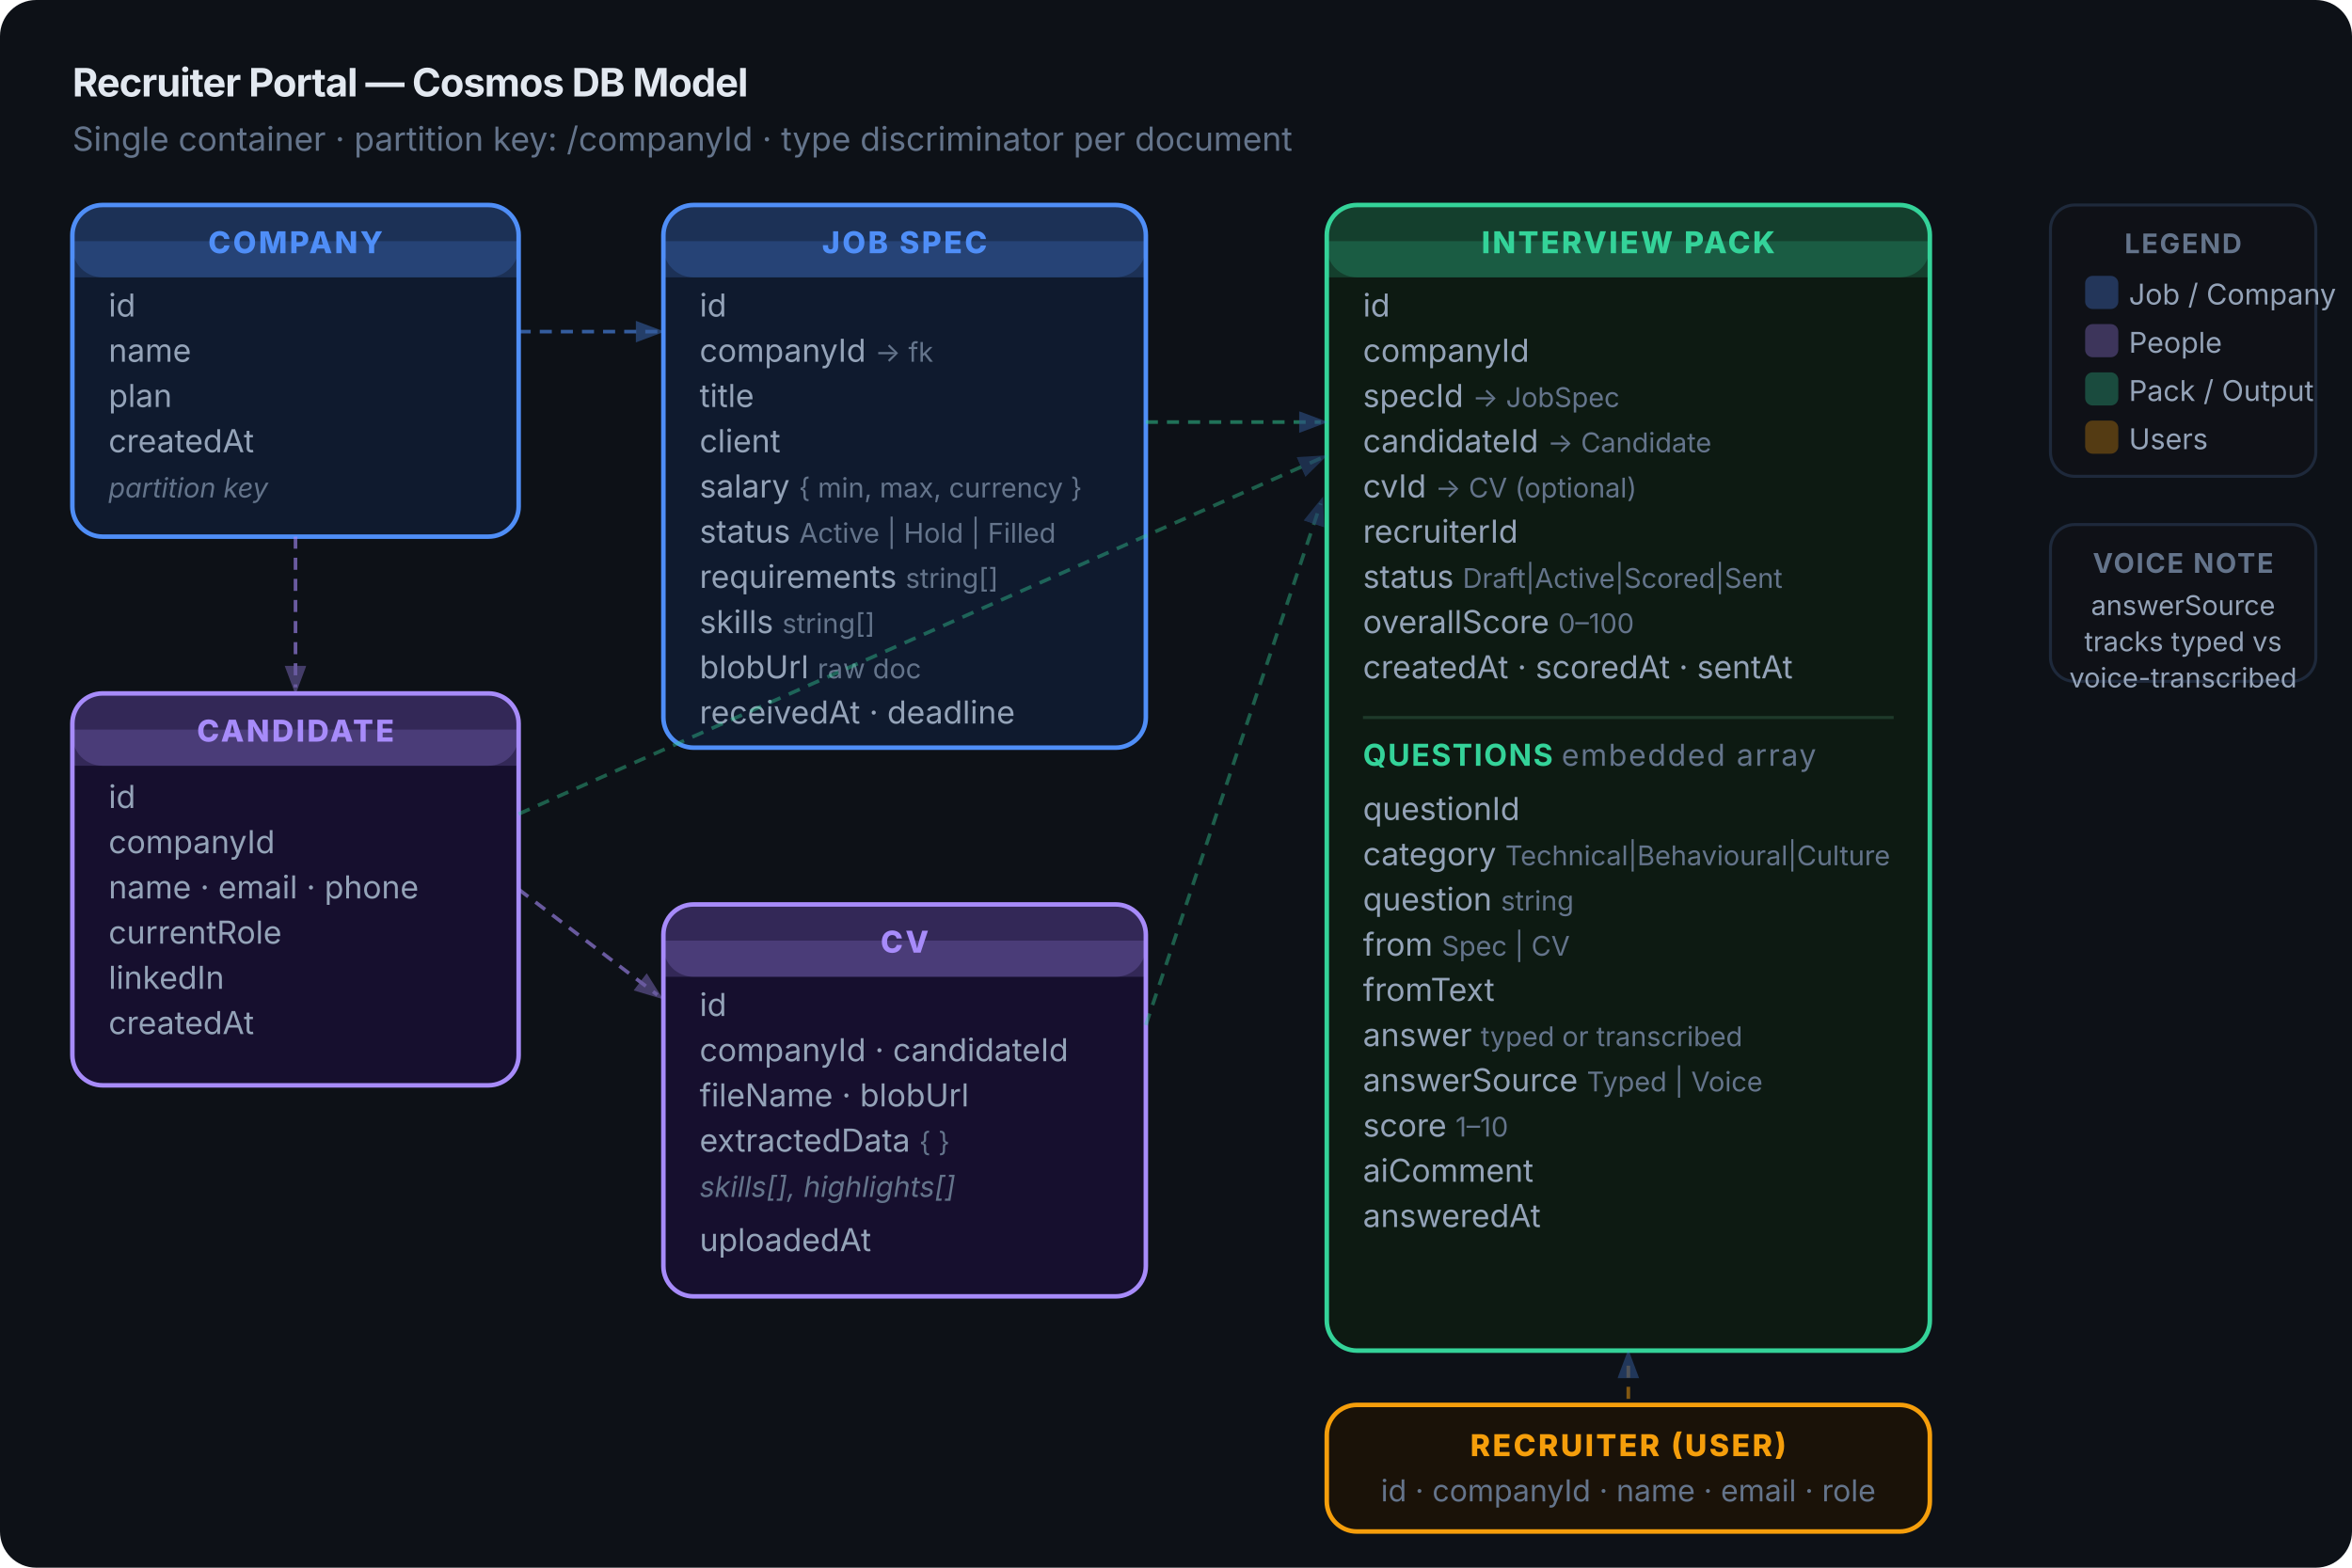
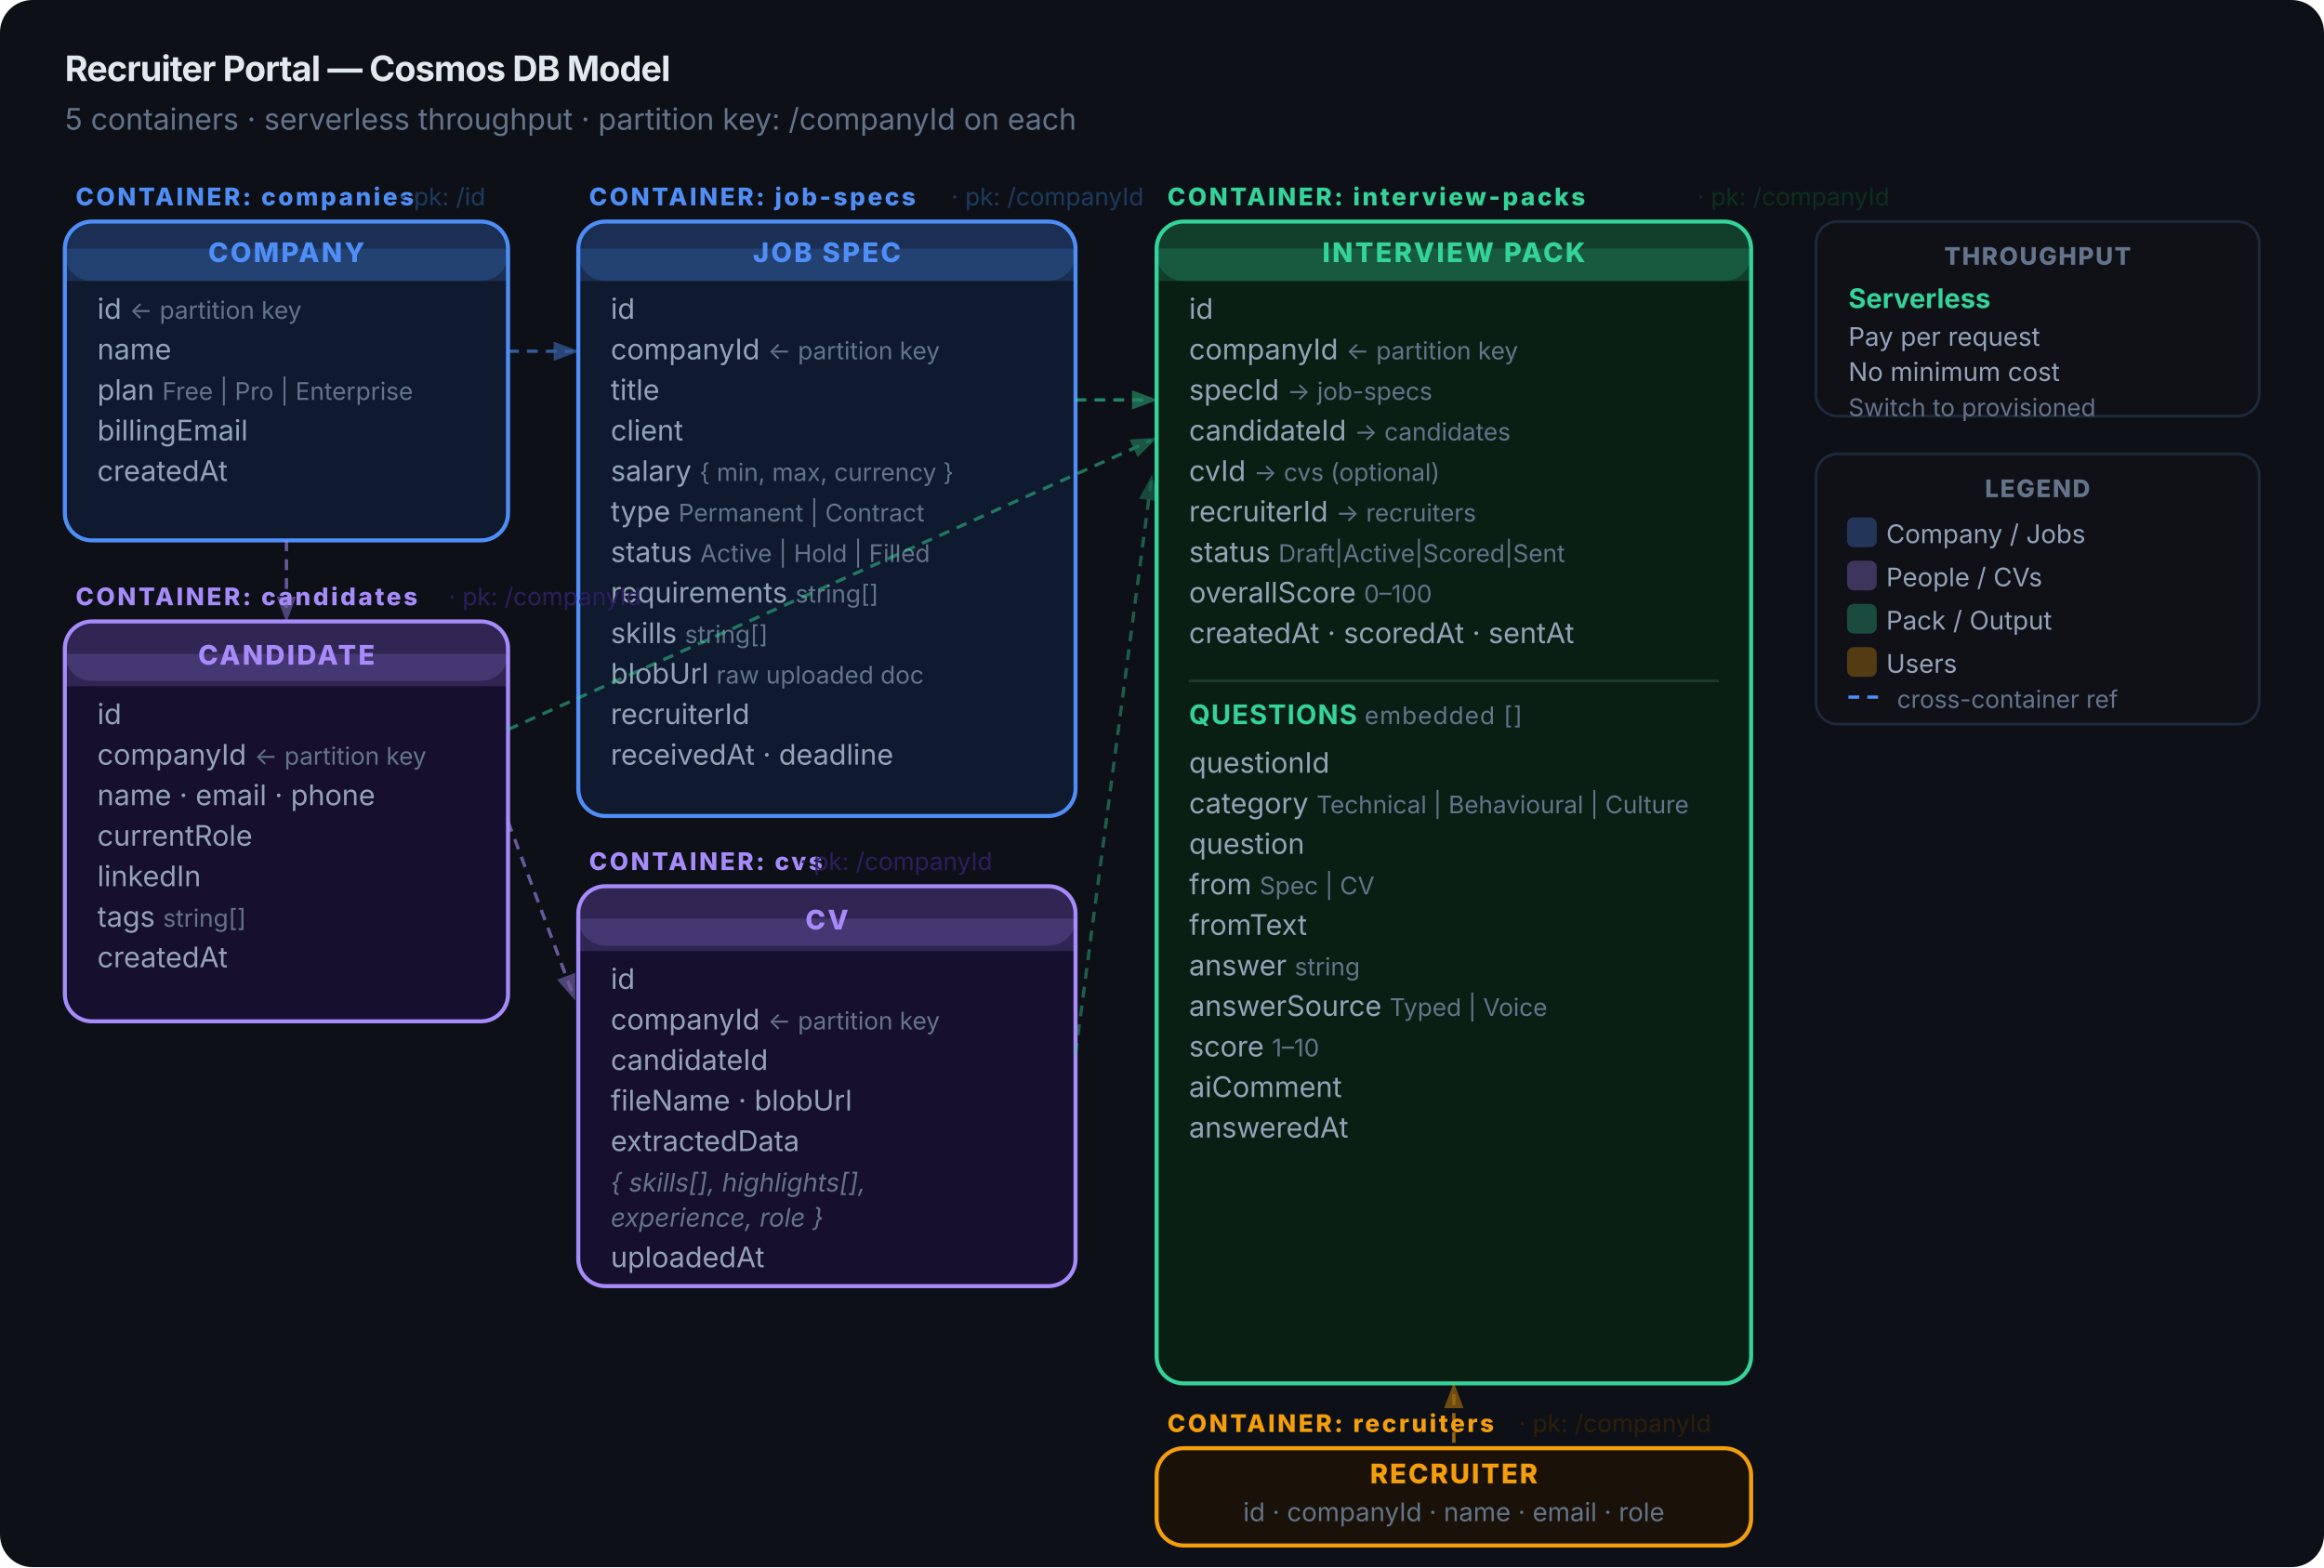
- <svg xmlns="http://www.w3.org/2000/svg" viewBox="0 0 780 520" role="img" style="width:100%;height:auto;font-family:-apple-system,'Segoe UI',sans-serif;background:#0d1117;">
+ <svg xmlns="http://www.w3.org/2000/svg" viewBox="0 0 860 580" role="img" style="width:100%;height:auto;font-family:-apple-system,'Segoe UI',sans-serif;background:#0d1117;">
  <defs>
-     <marker id="arr" markerWidth="8" markerHeight="8" refX="6" refY="3" orient="auto">
-       <path d="M0,0 L0,6 L8,3 z" fill="#4F8EF7" opacity="0.6" />
+     <marker id="arr-blue" markerWidth="8" markerHeight="8" refX="6" refY="3" orient="auto">
+       <path d="M0,0 L0,6 L8,3 z" fill="#4F8EF7" opacity="0.7" />
    </marker>
-     <marker id="arr2" markerWidth="8" markerHeight="8" refX="6" refY="3" orient="auto">
-       <path d="M0,0 L0,6 L8,3 z" fill="#A78BFA" opacity="0.6" />
+     <marker id="arr-purple" markerWidth="8" markerHeight="8" refX="6" refY="3" orient="auto">
+       <path d="M0,0 L0,6 L8,3 z" fill="#A78BFA" opacity="0.7" />
+     </marker>
+     <marker id="arr-green" markerWidth="8" markerHeight="8" refX="6" refY="3" orient="auto">
+       <path d="M0,0 L0,6 L8,3 z" fill="#34D399" opacity="0.7" />
+     </marker>
+     <marker id="arr-amber" markerWidth="8" markerHeight="8" refX="6" refY="3" orient="auto">
+       <path d="M0,0 L0,6 L8,3 z" fill="#F59E0B" opacity="0.7" />
    </marker>
  </defs>
-   <rect width="780" height="520" fill="#0d1117" rx="12" />
-   <text x="24" y="32" fill="#e2e8f0" font-size="13" font-weight="700" letter-spacing="-0.3">Recruiter Portal — Cosmos DB Model</text>
-   <text x="24" y="50" fill="#64748b" font-size="11">Single container · partition key: /companyId · type discriminator per document</text>
-   <rect x="24" y="68" width="148" height="110" rx="10" fill="#0f1a2e" stroke="#4F8EF7" stroke-width="1.5" />
-   <rect x="24" y="68" width="148" height="24" rx="10" fill="#4F8EF7" opacity="0.2" />
-   <rect x="24" y="80" width="148" height="12" fill="#4F8EF7" opacity="0.2" />
-   <text x="98" y="84" fill="#4F8EF7" font-size="10" font-weight="800" text-anchor="middle" letter-spacing="0.08em">COMPANY</text>
-   <text x="36" y="105" fill="#94a3b8" font-size="10.5">id</text>
-   <text x="36" y="120" fill="#94a3b8" font-size="10.5">name</text>
-   <text x="36" y="135" fill="#94a3b8" font-size="10.5">plan</text>
-   <text x="36" y="150" fill="#94a3b8" font-size="10.5">createdAt</text>
-   <text x="36" y="165" fill="#64748b" font-size="9" font-style="italic">partition key</text>
-   <rect x="220" y="68" width="160" height="180" rx="10" fill="#0f1a2e" stroke="#4F8EF7" stroke-width="1.5" />
-   <rect x="220" y="68" width="160" height="24" rx="10" fill="#4F8EF7" opacity="0.2" />
-   <rect x="220" y="80" width="160" height="12" fill="#4F8EF7" opacity="0.2" />
-   <text x="300" y="84" fill="#4F8EF7" font-size="10" font-weight="800" text-anchor="middle" letter-spacing="0.08em">JOB SPEC</text>
-   <text x="232" y="105" fill="#94a3b8" font-size="10.5">id</text>
-   <text x="232" y="120" fill="#94a3b8" font-size="10.5">companyId  <tspan fill="#64748b" font-size="9">→ fk</tspan>
+   <rect width="860" height="580" fill="#0d1117" rx="12" />
+   <text x="24" y="30" fill="#e2e8f0" font-size="13" font-weight="700" letter-spacing="-0.3">Recruiter Portal — Cosmos DB Model</text>
+   <text x="24" y="48" fill="#64748b" font-size="11">5 containers · serverless throughput · partition key: /companyId on each</text>
+   <text x="28" y="76" fill="#4F8EF7" font-size="9" font-weight="800" letter-spacing="0.1em">CONTAINER: companies</text>
+   <text x="148" y="76" fill="#1e3a5f" font-size="9">· pk: /id</text>
+   <rect x="24" y="82" width="164" height="118" rx="10" fill="#0f1a2e" stroke="#4F8EF7" stroke-width="1.5" />
+   <rect x="24" y="82" width="164" height="22" rx="10" fill="#4F8EF7" opacity="0.18" />
+   <rect x="24" y="92" width="164" height="12" fill="#4F8EF7" opacity="0.18" />
+   <text x="106" y="97" fill="#4F8EF7" font-size="10" font-weight="800" text-anchor="middle" letter-spacing="0.08em">COMPANY</text>
+   <text x="36" y="118" fill="#94a3b8" font-size="10.5">id  <tspan fill="#64748b" font-size="9">← partition key</tspan>
  </text>
-   <text x="232" y="135" fill="#94a3b8" font-size="10.5">title</text>
-   <text x="232" y="150" fill="#94a3b8" font-size="10.5">client</text>
-   <text x="232" y="165" fill="#94a3b8" font-size="10.5">salary  <tspan fill="#64748b" font-size="9">{ min, max, currency }</tspan>
+   <text x="36" y="133" fill="#94a3b8" font-size="10.5">name</text>
+   <text x="36" y="148" fill="#94a3b8" font-size="10.5">plan  <tspan fill="#64748b" font-size="9">Free | Pro | Enterprise</tspan>
  </text>
-   <text x="232" y="180" fill="#94a3b8" font-size="10.5">status  <tspan fill="#64748b" font-size="9">Active | Hold | Filled</tspan>
+   <text x="36" y="163" fill="#94a3b8" font-size="10.5">billingEmail</text>
+   <text x="36" y="178" fill="#94a3b8" font-size="10.5">createdAt</text>
+   <text x="218" y="76" fill="#4F8EF7" font-size="9" font-weight="800" letter-spacing="0.1em">CONTAINER: job-specs</text>
+   <text x="352" y="76" fill="#1e3a5f" font-size="9">· pk: /companyId</text>
+   <rect x="214" y="82" width="184" height="220" rx="10" fill="#0f1a2e" stroke="#4F8EF7" stroke-width="1.5" />
+   <rect x="214" y="82" width="184" height="22" rx="10" fill="#4F8EF7" opacity="0.18" />
+   <rect x="214" y="92" width="184" height="12" fill="#4F8EF7" opacity="0.18" />
+   <text x="306" y="97" fill="#4F8EF7" font-size="10" font-weight="800" text-anchor="middle" letter-spacing="0.08em">JOB SPEC</text>
+   <text x="226" y="118" fill="#94a3b8" font-size="10.5">id</text>
+   <text x="226" y="133" fill="#94a3b8" font-size="10.5">companyId  <tspan fill="#64748b" font-size="9">← partition key</tspan>
  </text>
-   <text x="232" y="195" fill="#94a3b8" font-size="10.5">requirements  <tspan fill="#64748b" font-size="9">string[]</tspan>
+   <text x="226" y="148" fill="#94a3b8" font-size="10.5">title</text>
+   <text x="226" y="163" fill="#94a3b8" font-size="10.5">client</text>
+   <text x="226" y="178" fill="#94a3b8" font-size="10.5">salary  <tspan fill="#64748b" font-size="9">{ min, max, currency }</tspan>
  </text>
-   <text x="232" y="210" fill="#94a3b8" font-size="10.5">skills  <tspan fill="#64748b" font-size="9">string[]</tspan>
+   <text x="226" y="193" fill="#94a3b8" font-size="10.5">type  <tspan fill="#64748b" font-size="9">Permanent | Contract</tspan>
  </text>
-   <text x="232" y="225" fill="#94a3b8" font-size="10.5">blobUrl  <tspan fill="#64748b" font-size="9">raw doc</tspan>
+   <text x="226" y="208" fill="#94a3b8" font-size="10.5">status  <tspan fill="#64748b" font-size="9">Active | Hold | Filled</tspan>
  </text>
-   <text x="232" y="240" fill="#94a3b8" font-size="10.5">receivedAt · deadline</text>
-   <rect x="24" y="230" width="148" height="130" rx="10" fill="#160f2e" stroke="#A78BFA" stroke-width="1.5" />
-   <rect x="24" y="230" width="148" height="24" rx="10" fill="#A78BFA" opacity="0.2" />
-   <rect x="24" y="242" width="148" height="12" fill="#A78BFA" opacity="0.2" />
-   <text x="98" y="246" fill="#A78BFA" font-size="10" font-weight="800" text-anchor="middle" letter-spacing="0.08em">CANDIDATE</text>
+   <text x="226" y="223" fill="#94a3b8" font-size="10.5">requirements  <tspan fill="#64748b" font-size="9">string[]</tspan>
+   </text>
+   <text x="226" y="238" fill="#94a3b8" font-size="10.5">skills  <tspan fill="#64748b" font-size="9">string[]</tspan>
+   </text>
+   <text x="226" y="253" fill="#94a3b8" font-size="10.5">blobUrl  <tspan fill="#64748b" font-size="9">raw uploaded doc</tspan>
+   </text>
+   <text x="226" y="268" fill="#94a3b8" font-size="10.5">recruiterId</text>
+   <text x="226" y="283" fill="#94a3b8" font-size="10.5">receivedAt · deadline</text>
+   <text x="28" y="224" fill="#A78BFA" font-size="9" font-weight="800" letter-spacing="0.1em">CONTAINER: candidates</text>
+   <text x="166" y="224" fill="#2d1e5f" font-size="9">· pk: /companyId</text>
+   <rect x="24" y="230" width="164" height="148" rx="10" fill="#160f2e" stroke="#A78BFA" stroke-width="1.5" />
+   <rect x="24" y="230" width="164" height="22" rx="10" fill="#A78BFA" opacity="0.18" />
+   <rect x="24" y="242" width="164" height="12" fill="#A78BFA" opacity="0.18" />
+   <text x="106" y="246" fill="#A78BFA" font-size="10" font-weight="800" text-anchor="middle" letter-spacing="0.08em">CANDIDATE</text>
  <text x="36" y="268" fill="#94a3b8" font-size="10.5">id</text>
-   <text x="36" y="283" fill="#94a3b8" font-size="10.5">companyId</text>
+   <text x="36" y="283" fill="#94a3b8" font-size="10.5">companyId  <tspan fill="#64748b" font-size="9">← partition key</tspan>
+   </text>
  <text x="36" y="298" fill="#94a3b8" font-size="10.5">name · email · phone</text>
  <text x="36" y="313" fill="#94a3b8" font-size="10.5">currentRole</text>
  <text x="36" y="328" fill="#94a3b8" font-size="10.5">linkedIn</text>
-   <text x="36" y="343" fill="#94a3b8" font-size="10.5">createdAt</text>
-   <rect x="220" y="300" width="160" height="130" rx="10" fill="#160f2e" stroke="#A78BFA" stroke-width="1.5" />
-   <rect x="220" y="300" width="160" height="24" rx="10" fill="#A78BFA" opacity="0.2" />
-   <rect x="220" y="312" width="160" height="12" fill="#A78BFA" opacity="0.2" />
-   <text x="300" y="316" fill="#A78BFA" font-size="10" font-weight="800" text-anchor="middle" letter-spacing="0.08em">CV</text>
-   <text x="232" y="337" fill="#94a3b8" font-size="10.5">id</text>
-   <text x="232" y="352" fill="#94a3b8" font-size="10.5">companyId · candidateId</text>
-   <text x="232" y="367" fill="#94a3b8" font-size="10.5">fileName · blobUrl</text>
-   <text x="232" y="382" fill="#94a3b8" font-size="10.5">extractedData  <tspan fill="#64748b" font-size="9">{ }</tspan>
+   <text x="36" y="343" fill="#94a3b8" font-size="10.5">tags  <tspan fill="#64748b" font-size="9">string[]</tspan>
  </text>
-   <text x="232" y="397" fill="#64748b" font-size="9.5" font-style="italic">  skills[], highlights[]</text>
-   <text x="232" y="415" fill="#94a3b8" font-size="10.5">uploadedAt</text>
-   <rect x="440" y="68" width="200" height="380" rx="10" fill="#0d1a12" stroke="#34D399" stroke-width="1.5" />
-   <rect x="440" y="68" width="200" height="24" rx="10" fill="#34D399" opacity="0.2" />
-   <rect x="440" y="80" width="200" height="12" fill="#34D399" opacity="0.2" />
-   <text x="540" y="84" fill="#34D399" font-size="10" font-weight="800" text-anchor="middle" letter-spacing="0.08em">INTERVIEW PACK</text>
-   <text x="452" y="105" fill="#94a3b8" font-size="10.5">id</text>
-   <text x="452" y="120" fill="#94a3b8" font-size="10.5">companyId</text>
-   <text x="452" y="135" fill="#94a3b8" font-size="10.5">specId  <tspan fill="#64748b" font-size="9">→ JobSpec</tspan>
+   <text x="36" y="358" fill="#94a3b8" font-size="10.5">createdAt</text>
+   <text x="218" y="322" fill="#A78BFA" font-size="9" font-weight="800" letter-spacing="0.1em">CONTAINER: cvs</text>
+   <text x="296" y="322" fill="#2d1e5f" font-size="9">· pk: /companyId</text>
+   <rect x="214" y="328" width="184" height="148" rx="10" fill="#160f2e" stroke="#A78BFA" stroke-width="1.5" />
+   <rect x="214" y="328" width="184" height="22" rx="10" fill="#A78BFA" opacity="0.18" />
+   <rect x="214" y="340" width="184" height="12" fill="#A78BFA" opacity="0.18" />
+   <text x="306" y="344" fill="#A78BFA" font-size="10" font-weight="800" text-anchor="middle" letter-spacing="0.08em">CV</text>
+   <text x="226" y="366" fill="#94a3b8" font-size="10.5">id</text>
+   <text x="226" y="381" fill="#94a3b8" font-size="10.5">companyId  <tspan fill="#64748b" font-size="9">← partition key</tspan>
  </text>
-   <text x="452" y="150" fill="#94a3b8" font-size="10.5">candidateId  <tspan fill="#64748b" font-size="9">→ Candidate</tspan>
+   <text x="226" y="396" fill="#94a3b8" font-size="10.5">candidateId</text>
+   <text x="226" y="411" fill="#94a3b8" font-size="10.5">fileName · blobUrl</text>
+   <text x="226" y="426" fill="#94a3b8" font-size="10.5">extractedData</text>
+   <text x="226" y="441" fill="#64748b" font-size="9.5" font-style="italic">  { skills[], highlights[],</text>
+   <text x="226" y="454" fill="#64748b" font-size="9.5" font-style="italic">    experience, role }</text>
+   <text x="226" y="469" fill="#94a3b8" font-size="10.5">uploadedAt</text>
+   <text x="432" y="76" fill="#34D399" font-size="9" font-weight="800" letter-spacing="0.1em">CONTAINER: interview-packs</text>
+   <text x="628" y="76" fill="#0d2e1e" font-size="9">· pk: /companyId</text>
+   <rect x="428" y="82" width="220" height="430" rx="10" fill="#0a1f14" stroke="#34D399" stroke-width="1.5" />
+   <rect x="428" y="82" width="220" height="22" rx="10" fill="#34D399" opacity="0.18" />
+   <rect x="428" y="92" width="220" height="12" fill="#34D399" opacity="0.18" />
+   <text x="538" y="97" fill="#34D399" font-size="10" font-weight="800" text-anchor="middle" letter-spacing="0.08em">INTERVIEW PACK</text>
+   <text x="440" y="118" fill="#94a3b8" font-size="10.5">id</text>
+   <text x="440" y="133" fill="#94a3b8" font-size="10.5">companyId  <tspan fill="#64748b" font-size="9">← partition key</tspan>
  </text>
-   <text x="452" y="165" fill="#94a3b8" font-size="10.5">cvId  <tspan fill="#64748b" font-size="9">→ CV (optional)</tspan>
+   <text x="440" y="148" fill="#94a3b8" font-size="10.5">specId  <tspan fill="#64748b" font-size="9">→ job-specs</tspan>
  </text>
-   <text x="452" y="180" fill="#94a3b8" font-size="10.5">recruiterId</text>
-   <text x="452" y="195" fill="#94a3b8" font-size="10.5">status  <tspan fill="#64748b" font-size="9">Draft|Active|Scored|Sent</tspan>
+   <text x="440" y="163" fill="#94a3b8" font-size="10.5">candidateId  <tspan fill="#64748b" font-size="9">→ candidates</tspan>
  </text>
-   <text x="452" y="210" fill="#94a3b8" font-size="10.5">overallScore  <tspan fill="#64748b" font-size="9">0–100</tspan>
+   <text x="440" y="178" fill="#94a3b8" font-size="10.5">cvId  <tspan fill="#64748b" font-size="9">→ cvs (optional)</tspan>
  </text>
-   <text x="452" y="225" fill="#94a3b8" font-size="10.5">createdAt · scoredAt · sentAt</text>
-   <line x1="452" y1="238" x2="628" y2="238" stroke="#1e3a2a" stroke-width="1" />
-   <text x="452" y="254" fill="#34D399" font-size="10" font-weight="700" letter-spacing="0.05em">QUESTIONS  <tspan fill="#64748b" font-weight="400">embedded array</tspan>
+   <text x="440" y="193" fill="#94a3b8" font-size="10.5">recruiterId  <tspan fill="#64748b" font-size="9">→ recruiters</tspan>
  </text>
-   <text x="452" y="272" fill="#94a3b8" font-size="10.5">  questionId</text>
-   <text x="452" y="287" fill="#94a3b8" font-size="10.5">  category  <tspan fill="#64748b" font-size="9">Technical|Behavioural|Culture</tspan>
+   <text x="440" y="208" fill="#94a3b8" font-size="10.5">status  <tspan fill="#64748b" font-size="9">Draft|Active|Scored|Sent</tspan>
  </text>
-   <text x="452" y="302" fill="#94a3b8" font-size="10.5">  question  <tspan fill="#64748b" font-size="9">string</tspan>
+   <text x="440" y="223" fill="#94a3b8" font-size="10.5">overallScore  <tspan fill="#64748b" font-size="9">0–100</tspan>
  </text>
-   <text x="452" y="317" fill="#94a3b8" font-size="10.5">  from  <tspan fill="#64748b" font-size="9">Spec | CV</tspan>
+   <text x="440" y="238" fill="#94a3b8" font-size="10.5">createdAt · scoredAt · sentAt</text>
+   <line x1="440" y1="252" x2="636" y2="252" stroke="#1e3a2a" stroke-width="1" />
+   <text x="440" y="268" fill="#34D399" font-size="10" font-weight="700" letter-spacing="0.04em">QUESTIONS  <tspan fill="#64748b" font-weight="400" font-size="9">embedded []</tspan>
  </text>
-   <text x="452" y="332" fill="#94a3b8" font-size="10.5">  fromText</text>
-   <text x="452" y="347" fill="#94a3b8" font-size="10.5">  answer  <tspan fill="#64748b" font-size="9">typed or transcribed</tspan>
+   <text x="440" y="286" fill="#94a3b8" font-size="10.5">  questionId</text>
+   <text x="440" y="301" fill="#94a3b8" font-size="10.5">  category  <tspan fill="#64748b" font-size="9">Technical | Behavioural | Culture</tspan>
  </text>
-   <text x="452" y="362" fill="#94a3b8" font-size="10.5">  answerSource  <tspan fill="#64748b" font-size="9">Typed | Voice</tspan>
+   <text x="440" y="316" fill="#94a3b8" font-size="10.5">  question</text>
+   <text x="440" y="331" fill="#94a3b8" font-size="10.5">  from  <tspan fill="#64748b" font-size="9">Spec | CV</tspan>
  </text>
-   <text x="452" y="377" fill="#94a3b8" font-size="10.5">  score  <tspan fill="#64748b" font-size="9">1–10</tspan>
+   <text x="440" y="346" fill="#94a3b8" font-size="10.5">  fromText</text>
+   <text x="440" y="361" fill="#94a3b8" font-size="10.5">  answer  <tspan fill="#64748b" font-size="9">string</tspan>
  </text>
-   <text x="452" y="392" fill="#94a3b8" font-size="10.5">  aiComment</text>
-   <text x="452" y="407" fill="#94a3b8" font-size="10.5">  answeredAt</text>
-   <rect x="440" y="466" width="200" height="42" rx="10" fill="#1a1208" stroke="#F59E0B" stroke-width="1.5" />
-   <text x="540" y="483" fill="#F59E0B" font-size="10" font-weight="800" text-anchor="middle" letter-spacing="0.08em">RECRUITER (USER)</text>
-   <text x="540" y="498" fill="#64748b" font-size="10" text-anchor="middle">id · companyId · name · email · role</text>
-   <line x1="172" y1="110" x2="218" y2="110" stroke="#4F8EF7" stroke-width="1.2" stroke-dasharray="4,3" marker-end="url(#arr)" opacity="0.6" />
-   <line x1="98" y1="178" x2="98" y2="228" stroke="#A78BFA" stroke-width="1.2" stroke-dasharray="4,3" marker-end="url(#arr2)" opacity="0.6" />
-   <line x1="172" y1="295" x2="218" y2="330" stroke="#A78BFA" stroke-width="1.2" stroke-dasharray="4,3" marker-end="url(#arr2)" opacity="0.6" />
-   <line x1="380" y1="140" x2="438" y2="140" stroke="#34D399" stroke-width="1.2" stroke-dasharray="4,3" marker-end="url(#arr)" opacity="0.5" />
-   <line x1="172" y1="270" x2="438" y2="152" stroke="#34D399" stroke-width="1.2" stroke-dasharray="4,3" marker-end="url(#arr)" opacity="0.4" />
-   <line x1="380" y1="340" x2="438" y2="167" stroke="#34D399" stroke-width="1.2" stroke-dasharray="4,3" marker-end="url(#arr)" opacity="0.4" />
-   <line x1="540" y1="464" x2="540" y2="450" stroke="#F59E0B" stroke-width="1.2" stroke-dasharray="4,3" marker-end="url(#arr)" opacity="0.5" />
-   <rect x="680" y="68" width="88" height="90" rx="8" fill="#0f1117" stroke="#1e293b" stroke-width="1" />
-   <text x="724" y="84" fill="#64748b" font-size="9" font-weight="700" text-anchor="middle" letter-spacing="0.06em">LEGEND</text>
-   <rect x="692" y="92" width="10" height="10" rx="2" fill="#4F8EF7" opacity="0.3" stroke="#4F8EF7" stroke-width="1" />
-   <text x="706" y="101" fill="#94a3b8" font-size="9.5">Job / Company</text>
-   <rect x="692" y="108" width="10" height="10" rx="2" fill="#A78BFA" opacity="0.3" stroke="#A78BFA" stroke-width="1" />
-   <text x="706" y="117" fill="#94a3b8" font-size="9.5">People</text>
-   <rect x="692" y="124" width="10" height="10" rx="2" fill="#34D399" opacity="0.3" stroke="#34D399" stroke-width="1" />
-   <text x="706" y="133" fill="#94a3b8" font-size="9.5">Pack / Output</text>
-   <rect x="692" y="140" width="10" height="10" rx="2" fill="#F59E0B" opacity="0.3" stroke="#F59E0B" stroke-width="1" />
-   <text x="706" y="149" fill="#94a3b8" font-size="9.5">Users</text>
-   <rect x="680" y="174" width="88" height="52" rx="8" fill="#0f1117" stroke="#1e293b" stroke-width="1" />
-   <text x="724" y="190" fill="#64748b" font-size="9" font-weight="700" text-anchor="middle" letter-spacing="0.06em">VOICE NOTE</text>
-   <text x="724" y="204" fill="#94a3b8" font-size="9" text-anchor="middle">answerSource</text>
-   <text x="724" y="216" fill="#94a3b8" font-size="9" text-anchor="middle">tracks typed vs</text>
-   <text x="724" y="228" fill="#94a3b8" font-size="9" text-anchor="middle">voice-transcribed</text>
+   <text x="440" y="376" fill="#94a3b8" font-size="10.5">  answerSource  <tspan fill="#64748b" font-size="9">Typed | Voice</tspan>
+   </text>
+   <text x="440" y="391" fill="#94a3b8" font-size="10.5">  score  <tspan fill="#64748b" font-size="9">1–10</tspan>
+   </text>
+   <text x="440" y="406" fill="#94a3b8" font-size="10.5">  aiComment</text>
+   <text x="440" y="421" fill="#94a3b8" font-size="10.5">  answeredAt</text>
+   <text x="432" y="530" fill="#F59E0B" font-size="9" font-weight="800" letter-spacing="0.1em">CONTAINER: recruiters</text>
+   <text x="562" y="530" fill="#2e1e08" font-size="9">· pk: /companyId</text>
+   <rect x="428" y="536" width="220" height="36" rx="10" fill="#1a1208" stroke="#F59E0B" stroke-width="1.5" />
+   <text x="538" y="549" fill="#F59E0B" font-size="10" font-weight="800" text-anchor="middle" letter-spacing="0.07em">RECRUITER</text>
+   <text x="538" y="563" fill="#64748b" font-size="9.5" text-anchor="middle">id · companyId · name · email · role</text>
+   <rect x="672" y="82" width="164" height="72" rx="8" fill="#0f1117" stroke="#1e293b" stroke-width="1" />
+   <text x="754" y="98" fill="#64748b" font-size="9" font-weight="800" text-anchor="middle" letter-spacing="0.06em">THROUGHPUT</text>
+   <text x="684" y="114" fill="#34D399" font-size="10" font-weight="700">Serverless</text>
+   <text x="684" y="128" fill="#94a3b8" font-size="9.5">Pay per request</text>
+   <text x="684" y="141" fill="#94a3b8" font-size="9.5">No minimum cost</text>
+   <text x="684" y="154" fill="#64748b" font-size="9">Switch to provisioned</text>
+   <rect x="672" y="168" width="164" height="100" rx="8" fill="#0f1117" stroke="#1e293b" stroke-width="1" />
+   <text x="754" y="184" fill="#64748b" font-size="9" font-weight="800" text-anchor="middle" letter-spacing="0.06em">LEGEND</text>
+   <rect x="684" y="192" width="10" height="10" rx="2" fill="#4F8EF7" opacity="0.3" stroke="#4F8EF7" stroke-width="1" />
+   <text x="698" y="201" fill="#94a3b8" font-size="9.5">Company / Jobs</text>
+   <rect x="684" y="208" width="10" height="10" rx="2" fill="#A78BFA" opacity="0.3" stroke="#A78BFA" stroke-width="1" />
+   <text x="698" y="217" fill="#94a3b8" font-size="9.5">People / CVs</text>
+   <rect x="684" y="224" width="10" height="10" rx="2" fill="#34D399" opacity="0.3" stroke="#34D399" stroke-width="1" />
+   <text x="698" y="233" fill="#94a3b8" font-size="9.5">Pack / Output</text>
+   <rect x="684" y="240" width="10" height="10" rx="2" fill="#F59E0B" opacity="0.3" stroke="#F59E0B" stroke-width="1" />
+   <text x="698" y="249" fill="#94a3b8" font-size="9.5">Users</text>
+   <line x1="684" y1="258" x2="698" y2="258" stroke="#4F8EF7" stroke-width="1.2" stroke-dasharray="4,3" />
+   <text x="702" y="262" fill="#64748b" font-size="9">cross-container ref</text>
+   <line x1="188" y1="130" x2="212" y2="130" stroke="#4F8EF7" stroke-width="1.2" stroke-dasharray="4,3" marker-end="url(#arr-blue)" opacity="0.6" />
+   <line x1="106" y1="200" x2="106" y2="228" stroke="#A78BFA" stroke-width="1.2" stroke-dasharray="4,3" marker-end="url(#arr-purple)" opacity="0.6" />
+   <line x1="188" y1="304" x2="212" y2="368" stroke="#A78BFA" stroke-width="1.2" stroke-dasharray="4,3" marker-end="url(#arr-purple)" opacity="0.6" />
+   <line x1="398" y1="148" x2="426" y2="148" stroke="#34D399" stroke-width="1.2" stroke-dasharray="4,3" marker-end="url(#arr-green)" opacity="0.6" />
+   <line x1="188" y1="270" x2="426" y2="163" stroke="#34D399" stroke-width="1.2" stroke-dasharray="4,3" marker-end="url(#arr-green)" opacity="0.5" />
+   <line x1="398" y1="390" x2="426" y2="178" stroke="#34D399" stroke-width="1.2" stroke-dasharray="4,3" marker-end="url(#arr-green)" opacity="0.4" />
+   <line x1="538" y1="534" x2="538" y2="514" stroke="#F59E0B" stroke-width="1.2" stroke-dasharray="4,3" marker-end="url(#arr-amber)" opacity="0.6" />
</svg>
